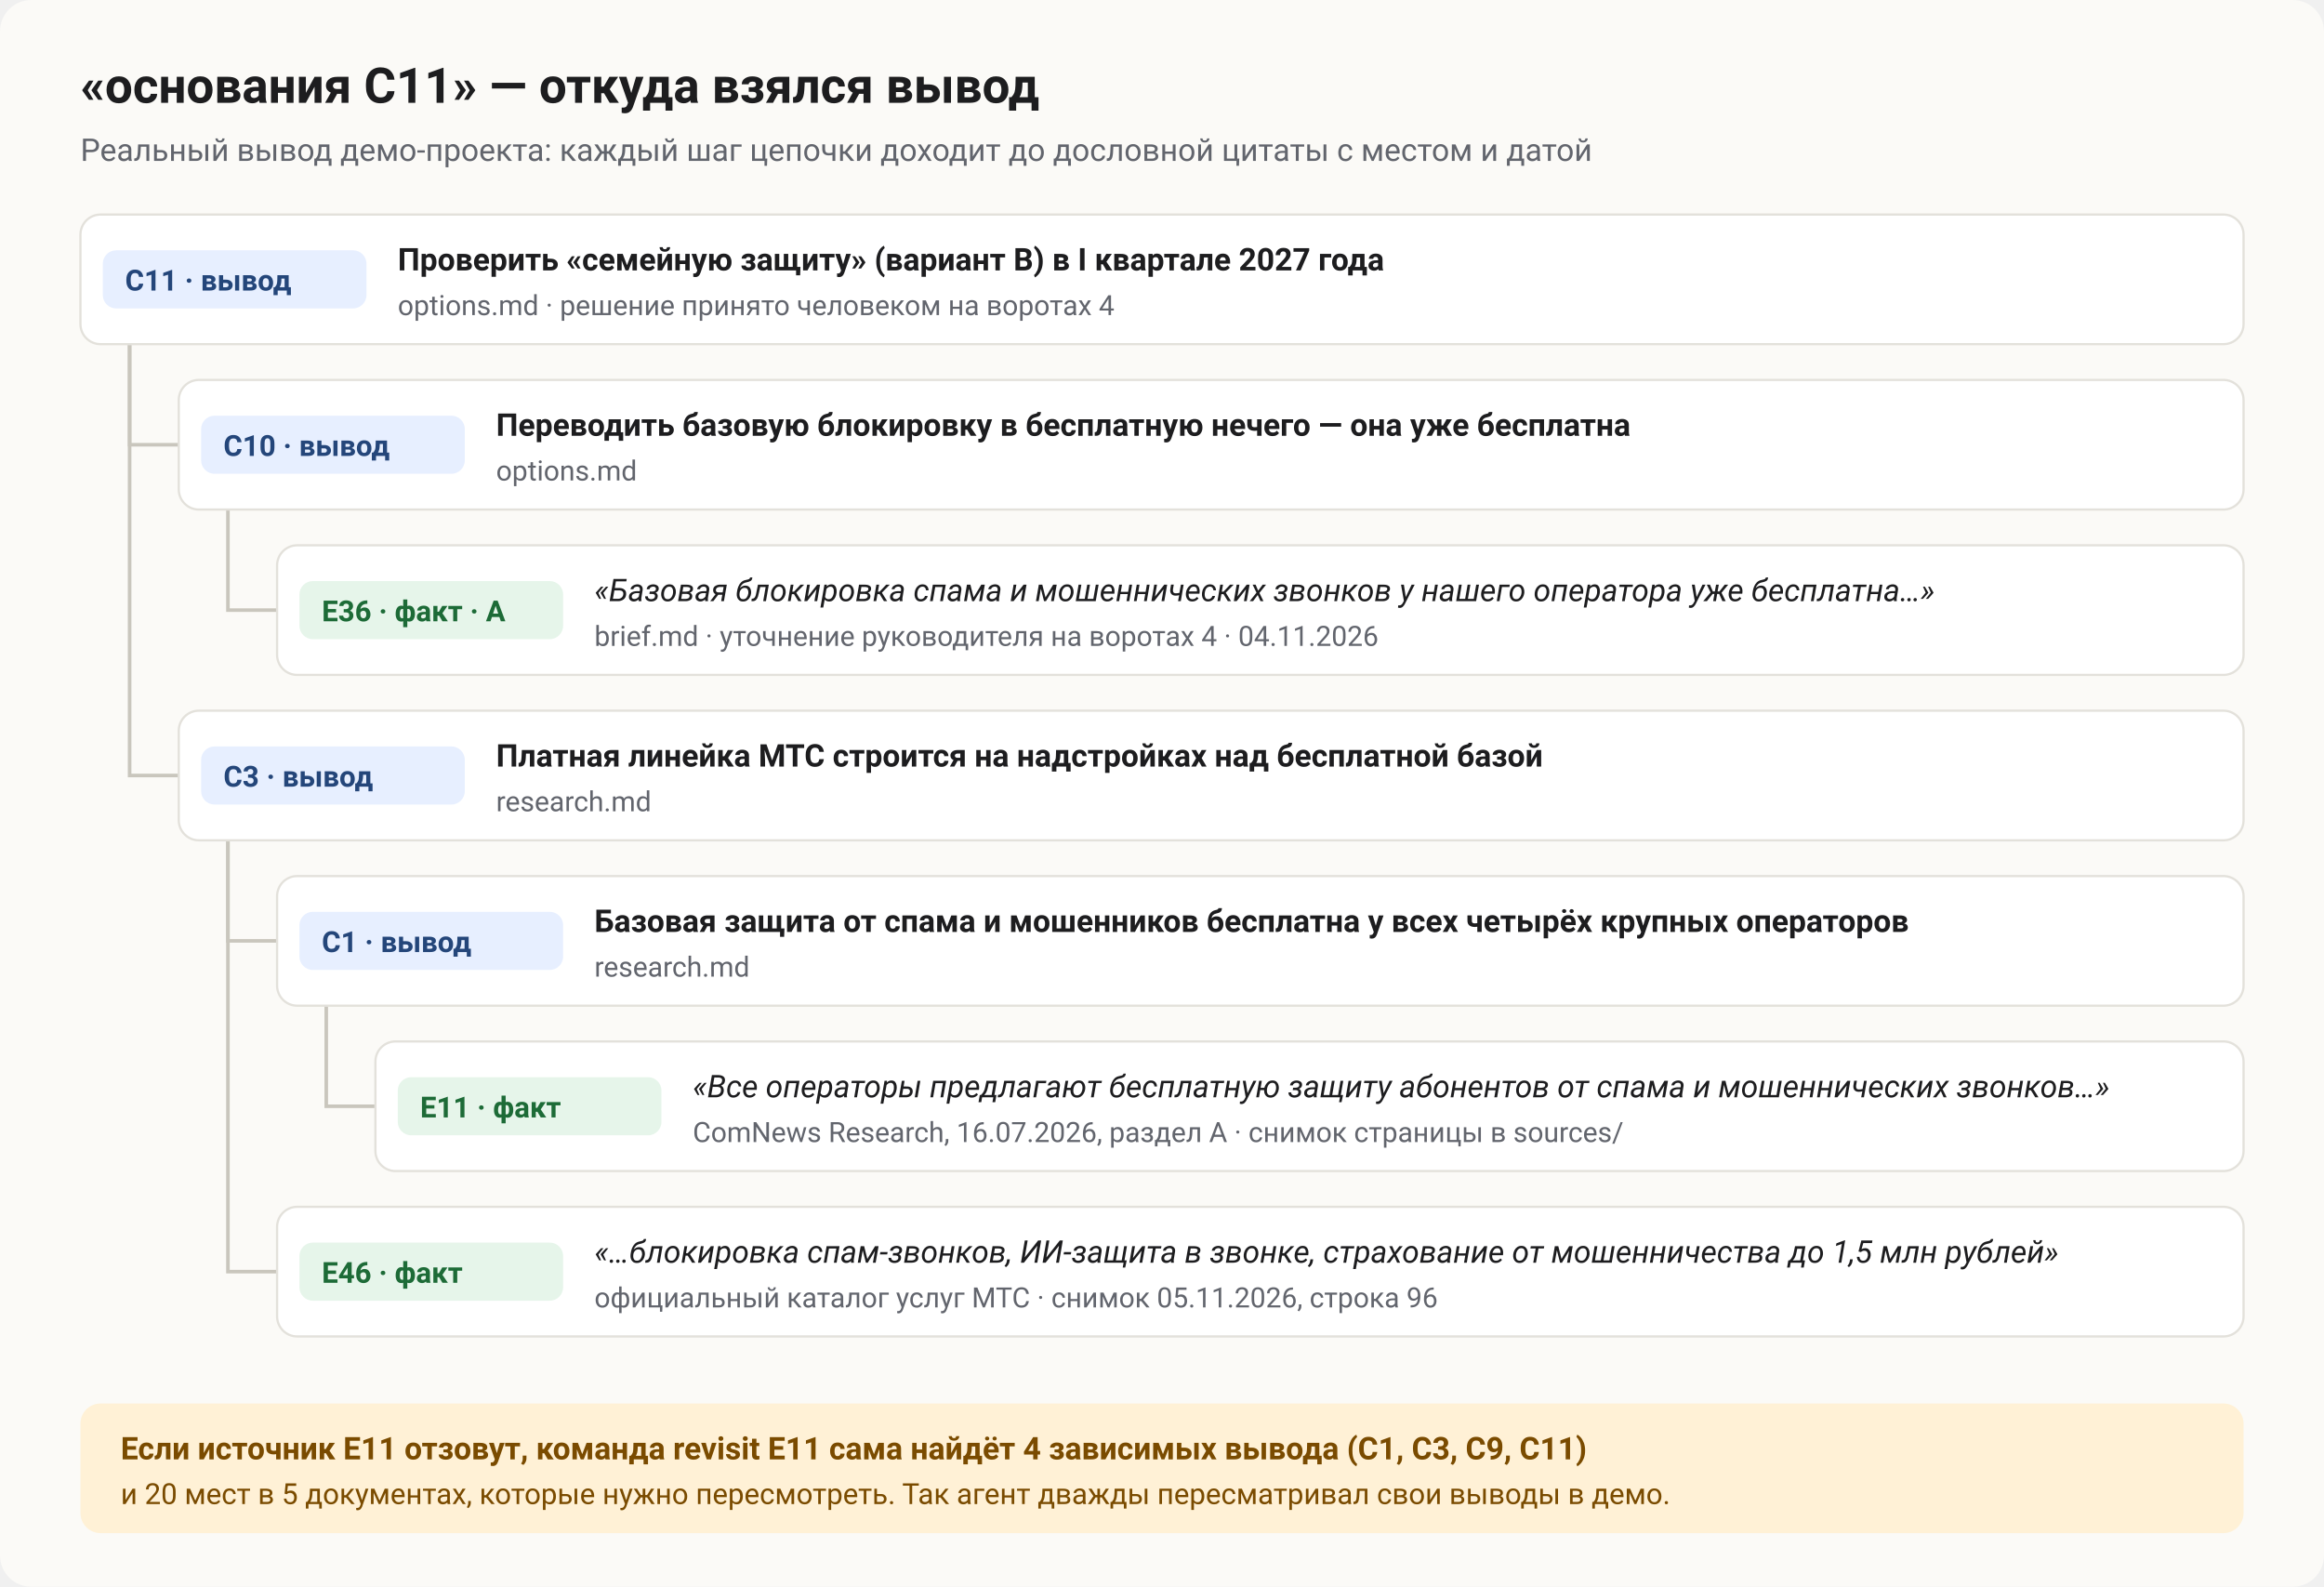
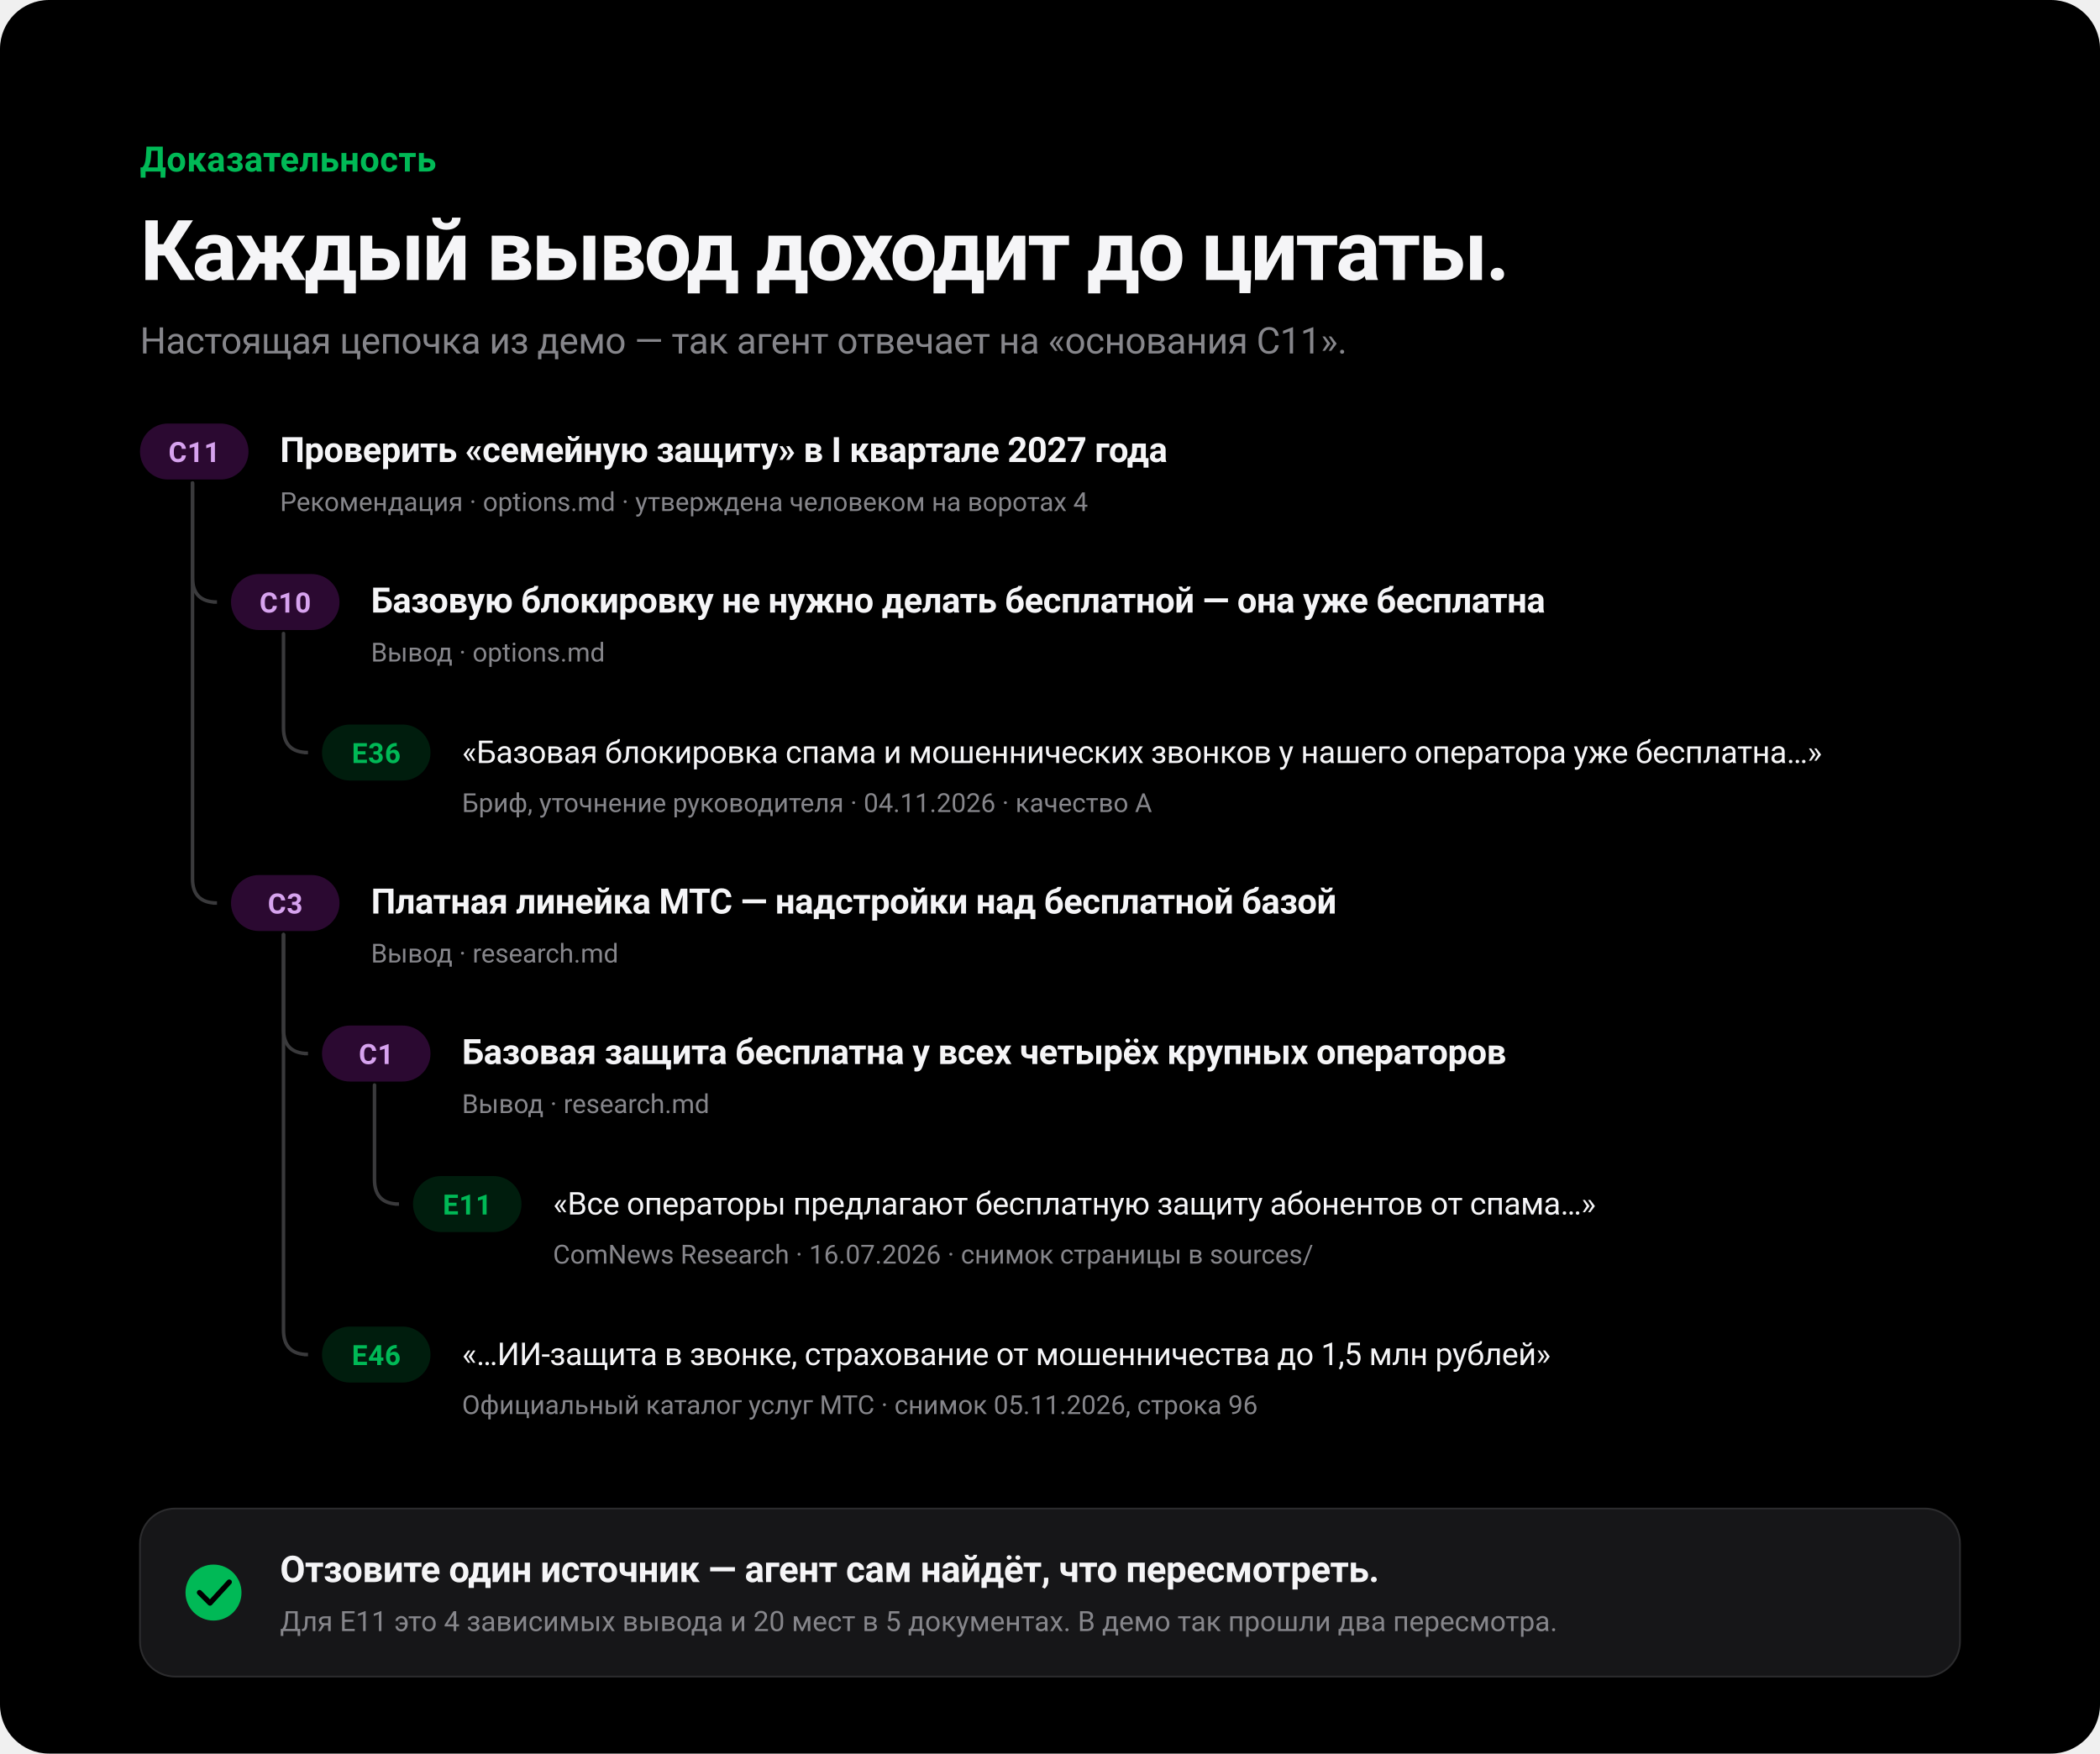
- <svg xmlns="http://www.w3.org/2000/svg" viewBox="0 0 1040 710" width="1040" height="710" role="img" aria-label="Цепочка оснований вывода C11 до дословных цитат источников">
-   <style>
- .bg{fill:#fbfaf7}.fg{fill:#1d1d1f}.mut{fill:#62656d}.acc{fill:#2f5d8a}
- .card{fill:#ffffff;stroke:#e3e1db}.gate{fill:#eaf1f9;stroke:#2f5d8a;stroke-width:1.6}
- .ln{stroke:#c9c6bd;fill:none}.chipC{fill:#e7efff}.chipCt{fill:#24467a}.chipE{fill:#e6f5ea}.chipEt{fill:#1d6b37}
- .warn{fill:#fff1d6}.warnt{fill:#7a4b00}
- text{font-family:-apple-system,BlinkMacSystemFont,'Segoe UI',Roboto,Helvetica,Arial,sans-serif}
- @media (prefers-color-scheme:dark){
- .bg{fill:#0d1117}.fg{fill:#e6edf3}.mut{fill:#9aa4b2}.acc{fill:#8bb6e6}
- .card{fill:#161b22;stroke:#30363d}.gate{fill:#14263b;stroke:#8bb6e6}
- .ln{stroke:#3d444d}.chipC{fill:#1a2a44}.chipCt{fill:#9cc0f5}.chipE{fill:#173523}.chipEt{fill:#8fdaa5}
- .warn{fill:#3d2f12}.warnt{fill:#f1c46b}}
- </style>
-   <rect class="bg" width="1040" height="710" rx="14" />
-   <text class="fg" x="36" y="46" font-size="22" font-weight="700">«основания C11» — откуда взялся вывод</text>
-   <text class="mut" x="36" y="72" font-size="14">Реальный вывод демо-проекта: каждый шаг цепочки доходит до дословной цитаты с местом и датой</text>
-   <path class="ln" stroke-width="1.6" d="M58 154 V199.0 H80" />
-   <path class="ln" stroke-width="1.6" d="M102 228 V273.0 H124" />
-   <path class="ln" stroke-width="1.6" d="M58 154 V347.0 H80" />
-   <path class="ln" stroke-width="1.6" d="M102 376 V421.0 H124" />
-   <path class="ln" stroke-width="1.6" d="M146 450 V495.0 H168" />
-   <path class="ln" stroke-width="1.6" d="M102 376 V569.0 H124" />
-   <rect class="card" x="36" y="96" width="968" height="58" rx="9" />
-   <rect class="chipC" x="46" y="112" width="118" height="26" rx="6" />
-   <text class="chipCt" x="56" y="130" font-size="13" font-weight="700">C11 · вывод</text>
-   <text class="fg" x="178" y="121" font-size="14" font-weight="600">Проверить «семейную защиту» (вариант B) в I квартале 2027 года</text>
-   <text class="mut" x="178" y="141" font-size="12.5">options.md · решение принято человеком на воротах 4</text>
-   <rect class="card" x="80" y="170" width="924" height="58" rx="9" />
-   <rect class="chipC" x="90" y="186" width="118" height="26" rx="6" />
-   <text class="chipCt" x="100" y="204" font-size="13" font-weight="700">C10 · вывод</text>
-   <text class="fg" x="222" y="195" font-size="14" font-weight="600">Переводить базовую блокировку в бесплатную нечего — она уже бесплатна</text>
-   <text class="mut" x="222" y="215" font-size="12.5">options.md</text>
-   <rect class="card" x="124" y="244" width="880" height="58" rx="9" />
-   <rect class="chipE" x="134" y="260" width="118" height="26" rx="6" />
-   <text class="chipEt" x="144" y="278" font-size="13" font-weight="700">E36 · факт · A</text>
-   <text class="fg" x="266" y="269" font-size="14" font-style="italic">«Базовая блокировка спама и мошеннических звонков у нашего оператора уже бесплатна…»</text>
-   <text class="mut" x="266" y="289" font-size="12.5">brief.md · уточнение руководителя на воротах 4 · 04.11.2026</text>
-   <rect class="card" x="80" y="318" width="924" height="58" rx="9" />
-   <rect class="chipC" x="90" y="334" width="118" height="26" rx="6" />
-   <text class="chipCt" x="100" y="352" font-size="13" font-weight="700">C3 · вывод</text>
-   <text class="fg" x="222" y="343" font-size="14" font-weight="600">Платная линейка МТС строится на надстройках над бесплатной базой</text>
-   <text class="mut" x="222" y="363" font-size="12.5">research.md</text>
-   <rect class="card" x="124" y="392" width="880" height="58" rx="9" />
-   <rect class="chipC" x="134" y="408" width="118" height="26" rx="6" />
-   <text class="chipCt" x="144" y="426" font-size="13" font-weight="700">C1 · вывод</text>
-   <text class="fg" x="266" y="417" font-size="14" font-weight="600">Базовая защита от спама и мошенников бесплатна у всех четырёх крупных операторов</text>
-   <text class="mut" x="266" y="437" font-size="12.5">research.md</text>
-   <rect class="card" x="168" y="466" width="836" height="58" rx="9" />
-   <rect class="chipE" x="178" y="482" width="118" height="26" rx="6" />
-   <text class="chipEt" x="188" y="500" font-size="13" font-weight="700">E11 · факт</text>
-   <text class="fg" x="310" y="491" font-size="14" font-style="italic">«Все операторы предлагают бесплатную защиту абонентов от спама и мошеннических звонков…»</text>
-   <text class="mut" x="310" y="511" font-size="12.5">ComNews Research, 16.07.2026, раздел А · снимок страницы в sources/</text>
-   <rect class="card" x="124" y="540" width="880" height="58" rx="9" />
-   <rect class="chipE" x="134" y="556" width="118" height="26" rx="6" />
-   <text class="chipEt" x="144" y="574" font-size="13" font-weight="700">E46 · факт</text>
-   <text class="fg" x="266" y="565" font-size="14" font-style="italic">«…блокировка спам-звонков, ИИ-защита в звонке, страхование от мошенничества до 1,5 млн рублей»</text>
-   <text class="mut" x="266" y="585" font-size="12.5">официальный каталог услуг МТС · снимок 05.11.2026, строка 96</text>
-   <rect class="warn" x="36" y="628" width="968" height="58" rx="9" />
-   <text class="warnt" x="54" y="653" font-size="14" font-weight="700">Если источник E11 отзовут, команда revisit E11 сама найдёт 4 зависимых вывода (C1, C3, C9, C11)</text>
-   <text class="warnt" x="54" y="673" font-size="13">и 20 мест в 5 документах, которые нужно пересмотреть. Так агент дважды пересматривал свои выводы в демо.</text>
+ <svg xmlns="http://www.w3.org/2000/svg" viewBox="0 0 1200 1002" width="1200" height="1002" role="img" aria-label="Цепочка оснований вывода C11 до дословных цитат источников; отзыв источника E11 затрагивает 4 вывода и 20 мест в 5 документах">
+   <style>text{font-family:-apple-system,BlinkMacSystemFont,'SF Pro Display','Segoe UI',Roboto,Helvetica,Arial,sans-serif}</style>
+   <rect width="1200" height="1002" rx="28" fill="#000000" />
+   <text x="80" y="98" font-size="20" font-weight="600" fill="#00B956" letter-spacing="0.2" text-anchor="start">Доказательность</text>
+   <text x="80" y="160" font-size="48" font-weight="700" fill="#f5f5f7" letter-spacing="-1.3" text-anchor="start">Каждый вывод доходит до цитаты.</text>
+   <text x="80" y="202" font-size="21" font-weight="400" fill="#86868b" letter-spacing="-0.2" text-anchor="start">Настоящая цепочка из демо — так агент отвечает на «основания C11».</text>
+   <path d="M110 276 V330 Q110 344 124 344 H122" fill="none" stroke="#3a3a3c" stroke-width="2" stroke-linecap="round" />
+   <path d="M162 362 V416 Q162 430 176 430 H174" fill="none" stroke="#3a3a3c" stroke-width="2" stroke-linecap="round" />
+   <path d="M110 276 V502 Q110 516 124 516 H122" fill="none" stroke="#3a3a3c" stroke-width="2" stroke-linecap="round" />
+   <path d="M162 534 V588 Q162 602 176 602 H174" fill="none" stroke="#3a3a3c" stroke-width="2" stroke-linecap="round" />
+   <path d="M214 620 V674 Q214 688 228 688 H226" fill="none" stroke="#3a3a3c" stroke-width="2" stroke-linecap="round" />
+   <path d="M162 534 V760 Q162 774 176 774 H174" fill="none" stroke="#3a3a3c" stroke-width="2" stroke-linecap="round" />
+   <rect x="80" y="242" width="62" height="32" rx="16" fill="#731982" fill-opacity="0.38" />
+   <text x="111" y="264" font-size="16" font-weight="700" fill="#d7a3ef" letter-spacing="0.3" text-anchor="middle">C11</text>
+   <text x="160" y="264" font-size="20" font-weight="600" fill="#f5f5f7" letter-spacing="-0.2" text-anchor="start">Проверить «семейную защиту» в I квартале 2027 года</text>
+   <text x="160" y="292" font-size="15" font-weight="400" fill="#86868b" letter-spacing="0" text-anchor="start">Рекомендация · options.md · утверждена человеком на воротах 4</text>
+   <rect x="132" y="328" width="62" height="32" rx="16" fill="#731982" fill-opacity="0.38" />
+   <text x="163" y="350" font-size="16" font-weight="700" fill="#d7a3ef" letter-spacing="0.3" text-anchor="middle">C10</text>
+   <text x="212" y="350" font-size="20" font-weight="600" fill="#f5f5f7" letter-spacing="-0.2" text-anchor="start">Базовую блокировку не нужно делать бесплатной — она уже бесплатна</text>
+   <text x="212" y="378" font-size="15" font-weight="400" fill="#86868b" letter-spacing="0" text-anchor="start">Вывод · options.md</text>
+   <rect x="184" y="414" width="62" height="32" rx="16" fill="#00B956" fill-opacity="0.16" />
+   <text x="215" y="436" font-size="16" font-weight="700" fill="#00B956" letter-spacing="0.3" text-anchor="middle">E36</text>
+   <text x="264" y="436" font-size="18" font-weight="400" fill="#f5f5f7" letter-spacing="-0.2" text-anchor="start">«Базовая блокировка спама и мошеннических звонков у нашего оператора уже бесплатна…»</text>
+   <text x="264" y="464" font-size="15" font-weight="400" fill="#86868b" letter-spacing="0" text-anchor="start">Бриф, уточнение руководителя · 04.11.2026 · качество A</text>
+   <rect x="132" y="500" width="62" height="32" rx="16" fill="#731982" fill-opacity="0.38" />
+   <text x="163" y="522" font-size="16" font-weight="700" fill="#d7a3ef" letter-spacing="0.3" text-anchor="middle">C3</text>
+   <text x="212" y="522" font-size="20" font-weight="600" fill="#f5f5f7" letter-spacing="-0.2" text-anchor="start">Платная линейка МТС — надстройки над бесплатной базой</text>
+   <text x="212" y="550" font-size="15" font-weight="400" fill="#86868b" letter-spacing="0" text-anchor="start">Вывод · research.md</text>
+   <rect x="184" y="586" width="62" height="32" rx="16" fill="#731982" fill-opacity="0.38" />
+   <text x="215" y="608" font-size="16" font-weight="700" fill="#d7a3ef" letter-spacing="0.3" text-anchor="middle">C1</text>
+   <text x="264" y="608" font-size="20" font-weight="600" fill="#f5f5f7" letter-spacing="-0.2" text-anchor="start">Базовая защита бесплатна у всех четырёх крупных операторов</text>
+   <text x="264" y="636" font-size="15" font-weight="400" fill="#86868b" letter-spacing="0" text-anchor="start">Вывод · research.md</text>
+   <rect x="236" y="672" width="62" height="32" rx="16" fill="#00B956" fill-opacity="0.16" />
+   <text x="267" y="694" font-size="16" font-weight="700" fill="#00B956" letter-spacing="0.3" text-anchor="middle">E11</text>
+   <text x="316" y="694" font-size="18" font-weight="400" fill="#f5f5f7" letter-spacing="-0.2" text-anchor="start">«Все операторы предлагают бесплатную защиту абонентов от спама…»</text>
+   <text x="316" y="722" font-size="15" font-weight="400" fill="#86868b" letter-spacing="0" text-anchor="start">ComNews Research · 16.07.2026 · снимок страницы в sources/</text>
+   <rect x="184" y="758" width="62" height="32" rx="16" fill="#00B956" fill-opacity="0.16" />
+   <text x="215" y="780" font-size="16" font-weight="700" fill="#00B956" letter-spacing="0.3" text-anchor="middle">E46</text>
+   <text x="264" y="780" font-size="18" font-weight="400" fill="#f5f5f7" letter-spacing="-0.2" text-anchor="start">«…ИИ-защита в звонке, страхование от мошенничества до 1,5 млн рублей»</text>
+   <text x="264" y="808" font-size="15" font-weight="400" fill="#86868b" letter-spacing="0" text-anchor="start">Официальный каталог услуг МТС · снимок 05.11.2026, строка 96</text>
+   <rect x="80" y="862" width="1040" height="96" rx="20" fill="#161618" stroke="#2c2c2e" />
+   <circle cx="122" cy="910" r="16" fill="#00B956" />
+   <path d="M114 910 l6 6 l11 -12" fill="none" stroke="#000" stroke-width="3" stroke-linecap="round" stroke-linejoin="round" />
+   <text x="160" y="904" font-size="21" font-weight="600" fill="#f5f5f7" letter-spacing="-0.2" text-anchor="start">Отзовите один источник — агент сам найдёт, что пересмотреть.</text>
+   <text x="160" y="932" font-size="16" font-weight="400" fill="#86868b" letter-spacing="0" text-anchor="start">Для E11 это 4 зависимых вывода и 20 мест в 5 документах. В демо так прошли два пересмотра.</text>
</svg>
